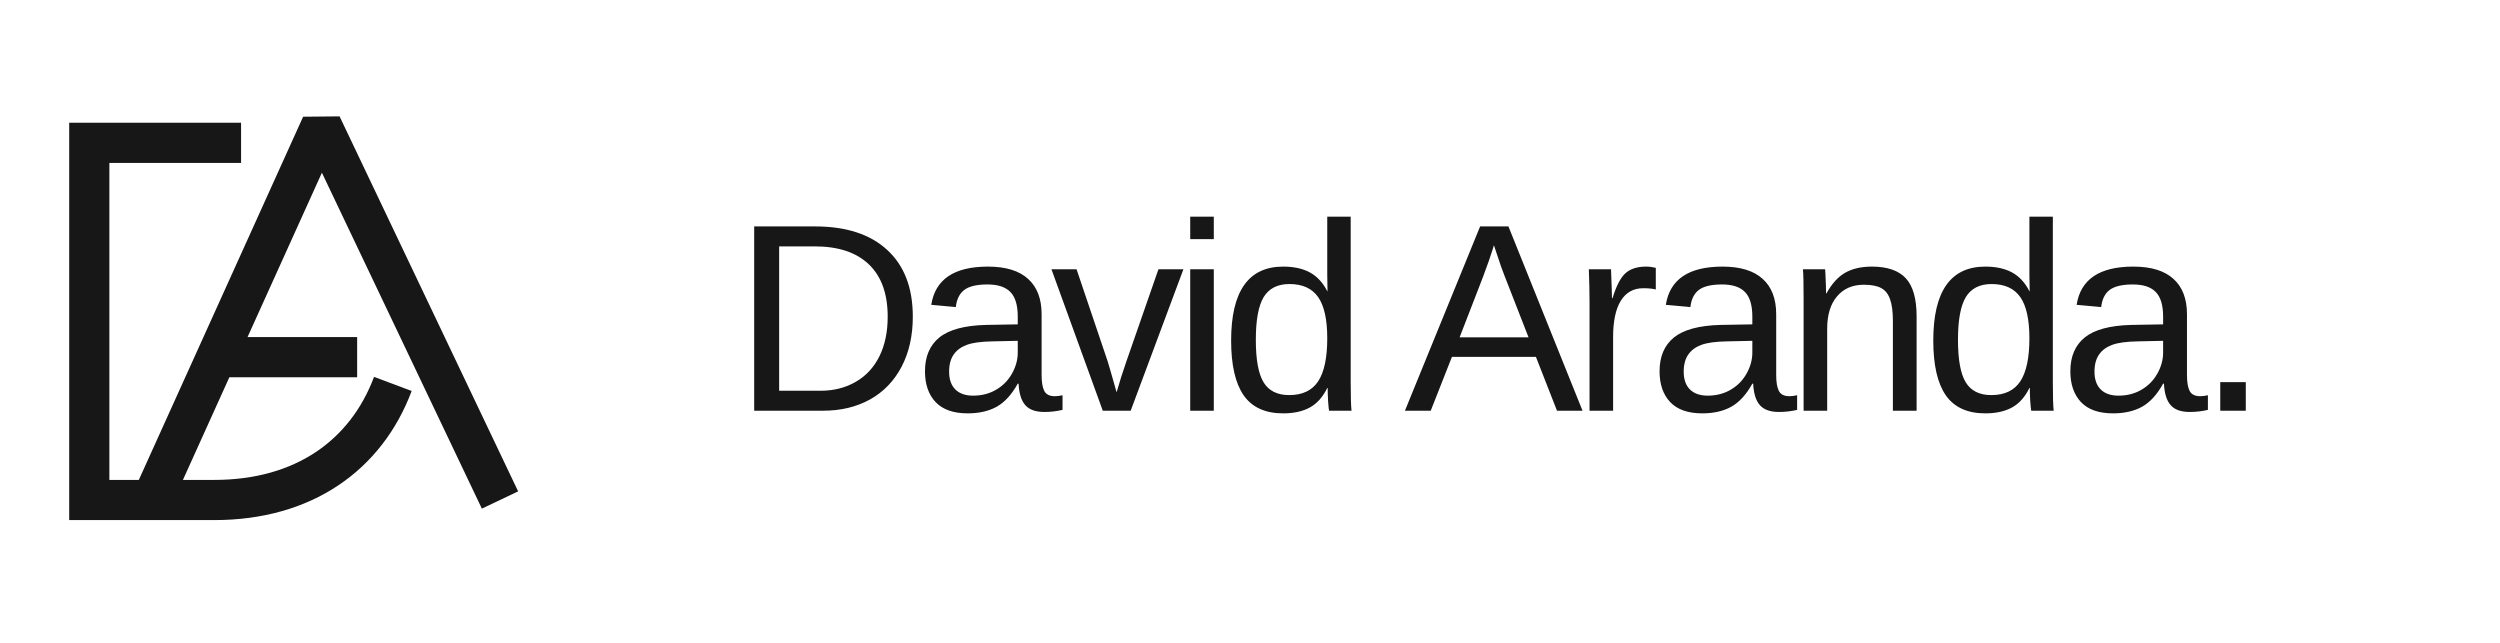
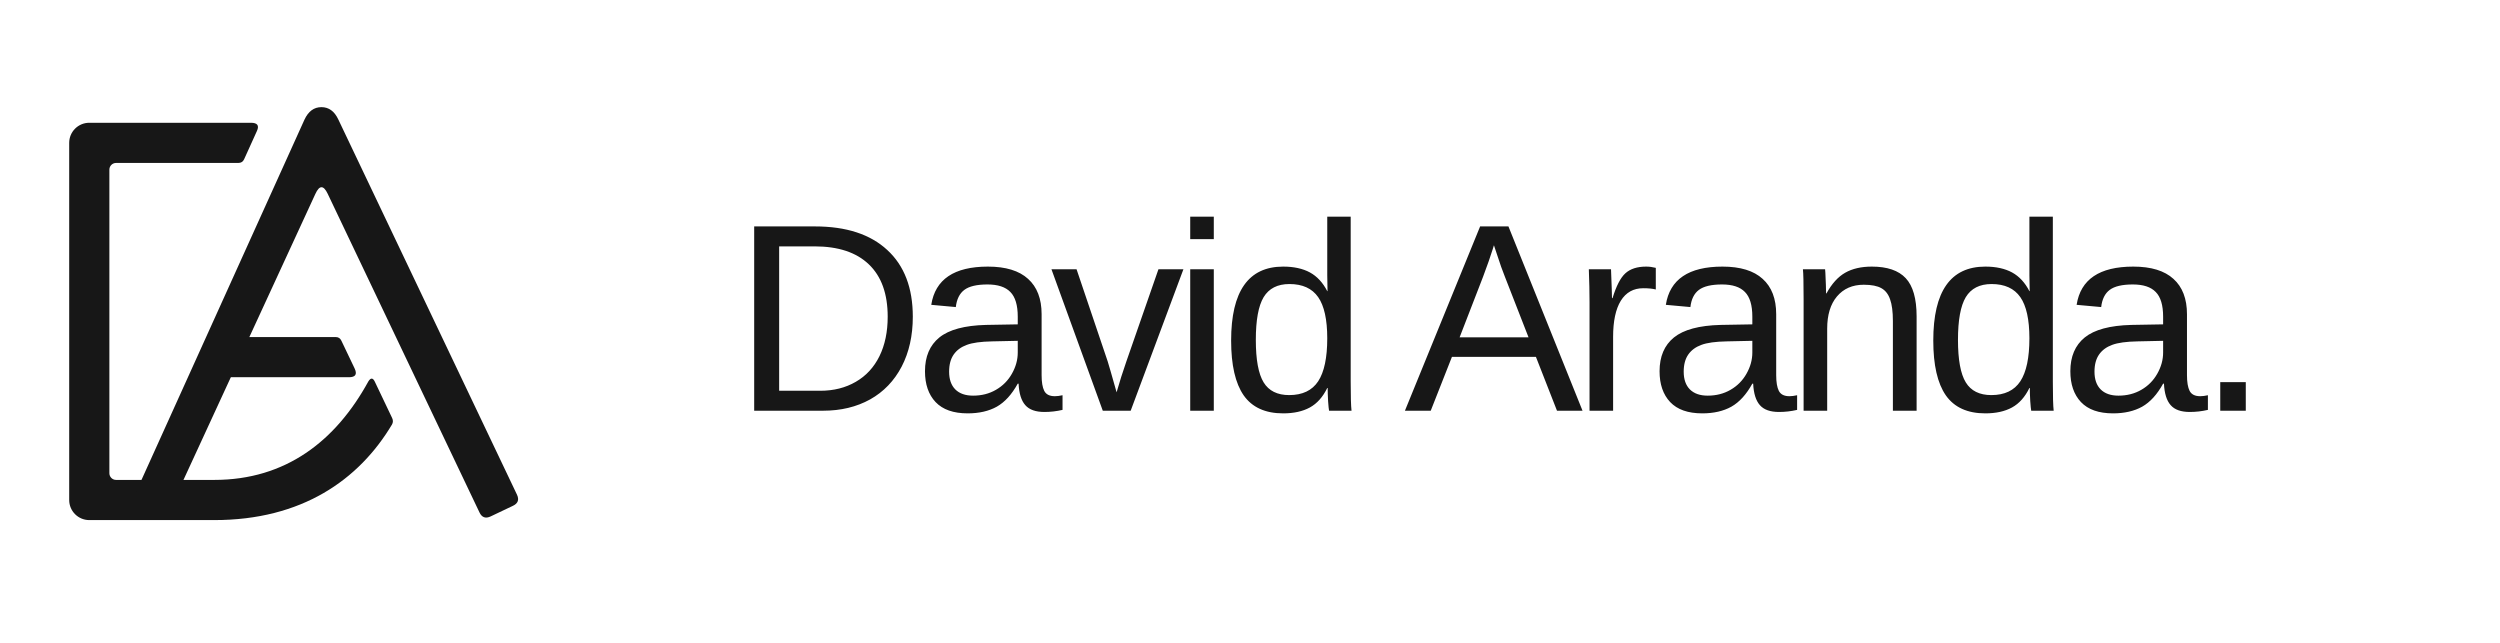
<svg xmlns="http://www.w3.org/2000/svg" viewBox="0 0 280 72" fill="none">
  <g transform="translate(0 4)">
-     <path d="M27 12H10v40h14c10 0 17-5 20-13" stroke="#171717" stroke-width="4.5" />
-     <path d="m17 52 19-42 20 42M25 36h15" stroke="#171717" stroke-width="4.5" stroke-linejoin="bevel" />
+     <path d="M28.1 9.75H10a2.25 2.25 0 0 0-2.25 2.25v40A2.25 2.25 0 0 0 10 54.25h14c9.8 0 16.2-4.5 19.9-10.7q.2-.35.02-.73l-1.94-4.07q-.32-.67-.72-.04C37.6 45.4 32 49.75 24 49.75H13a.75.75 0 0 1-.75-.75V15a.75.75 0 0 1 .75-.75h13.7q.45 0 .64-.41l1.44-3.18q.41-.91-.68-.91Z" fill="#171717" />
+     <path d="M15.1 51.4 34.1 9.4q.65-1.4 1.9-1.4t1.9 1.4l20 42q.4.85-.45 1.25l-2.5 1.19q-.85.4-1.25-.45L36.7 17.7q-.7-1.47-1.38.02L19.05 53q-.4.85-1.25.45l-2.25-1.05q-.85-.4-.45-1Z" fill="#171717" />
+     <path d="M25.8 32.5q-.57 1.25.8 1.25h11q.44 0 .63.4l1.48 3.1q.48 1-.63 1H24.3q-.7 0-1.02.7l-.4.85-1.2-1.3 2.7-6.4Z" fill="#171717" />
  </g>
  <text x="82" y="46" fill="#171717" font-family="Geist, Arial, sans-serif" font-size="30" font-weight="500" letter-spacing="-1.35">David Aranda.</text>
</svg>
